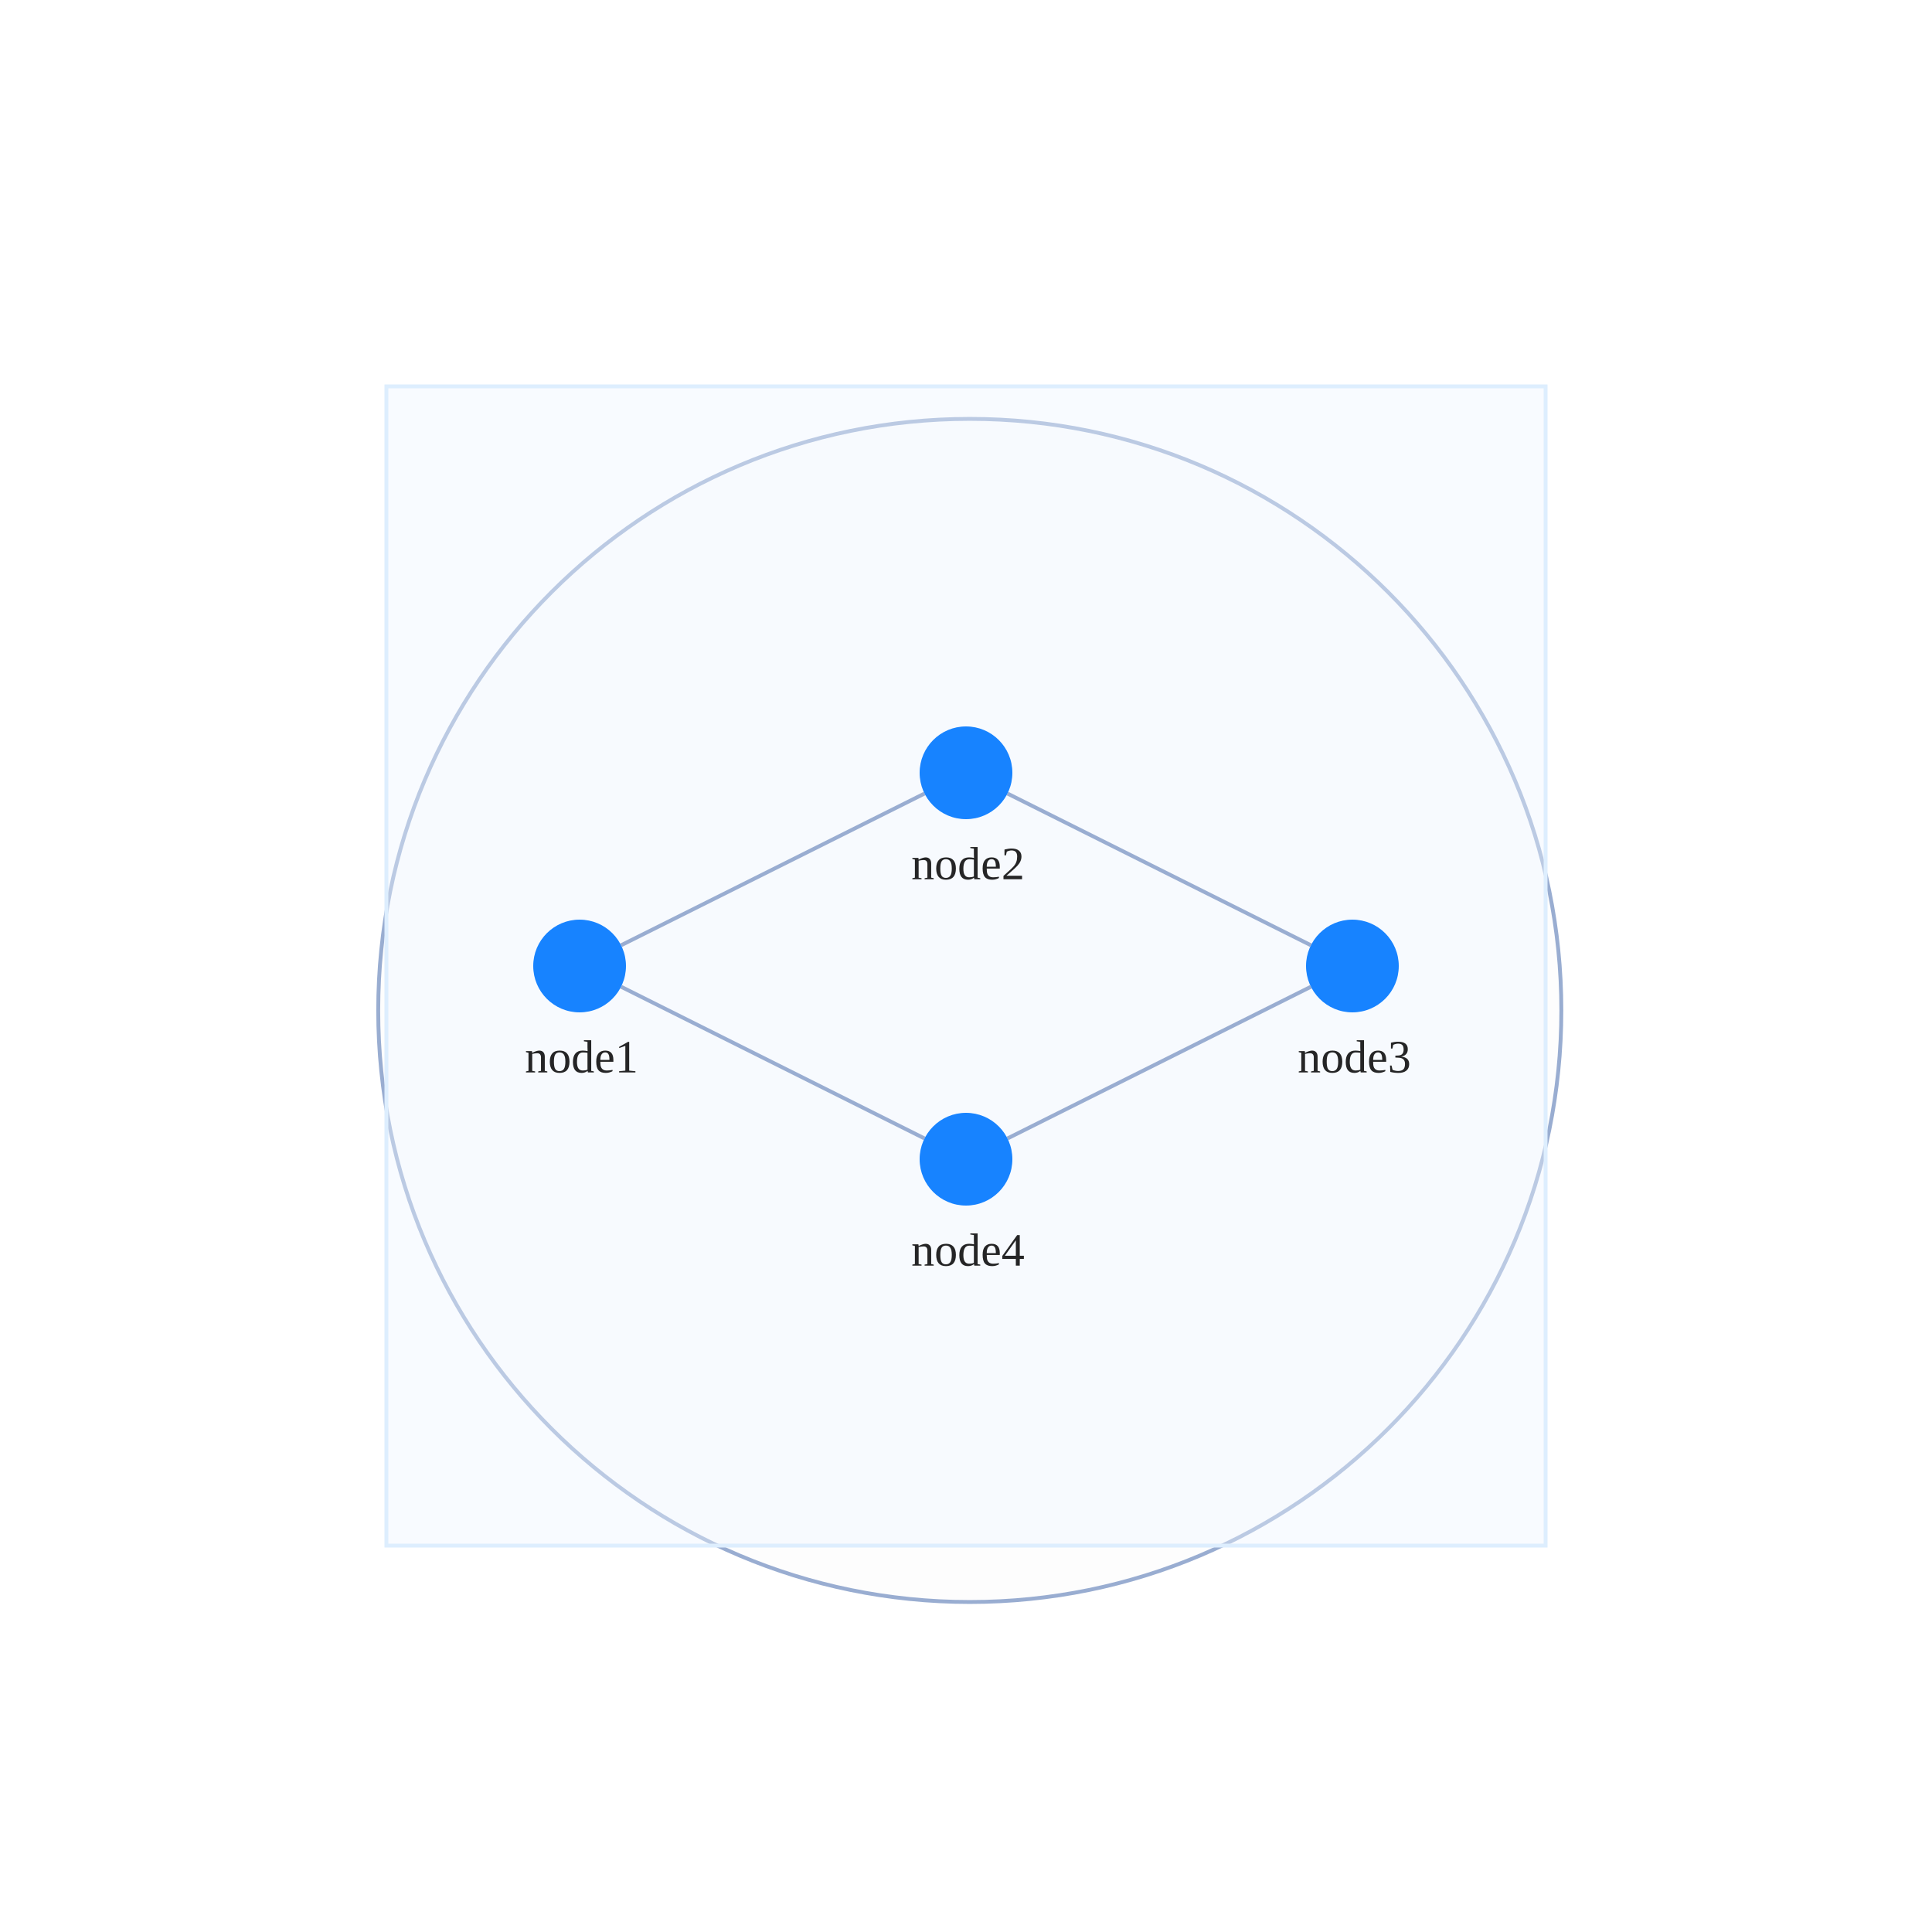
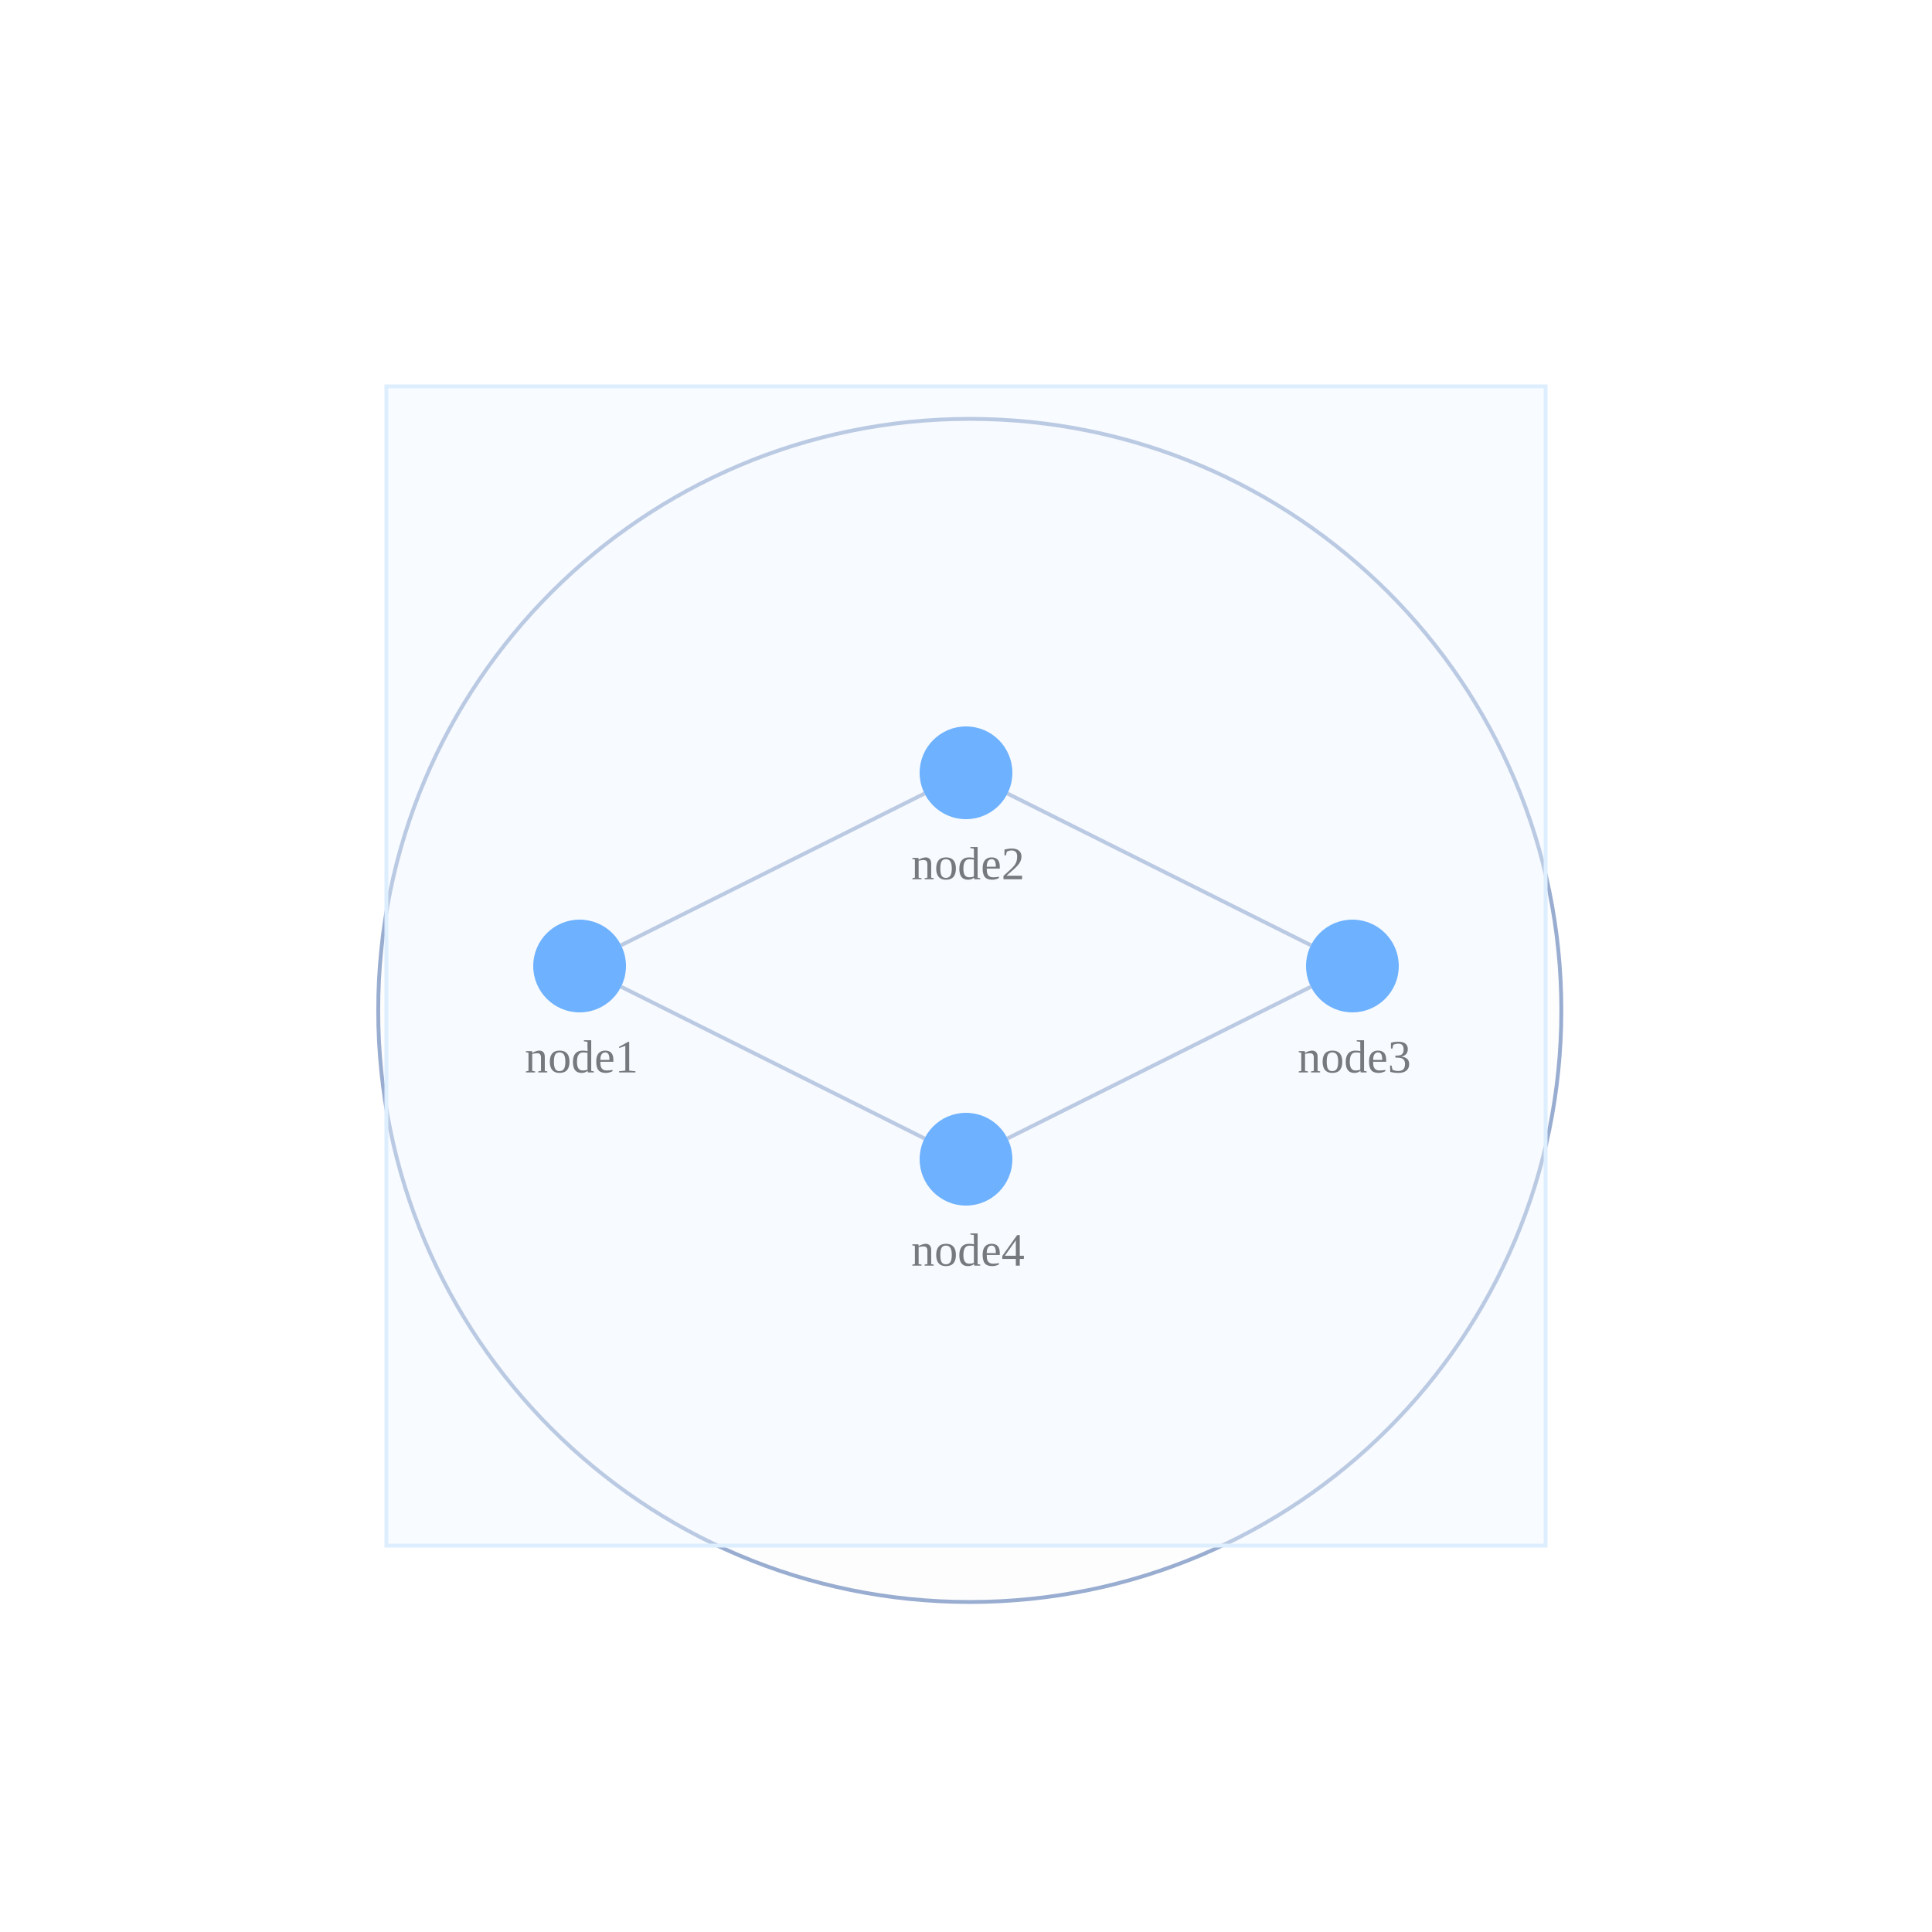
<svg xmlns="http://www.w3.org/2000/svg" width="500" height="500" style="background: transparent; position: absolute; outline: none;" color-interpolation-filters="sRGB" tabindex="1">
  <defs />
  <g id="g-svg-camera" transform="matrix(1,0,0,1,0,0)">
    <g id="g-root" fill="none" transform="matrix(1,0,0,1,0,0)">
      <g id="g-svg-7" fill="none" transform="matrix(1,0,0,1,0,0)">
        <g id="combo1" fill="none" transform="matrix(1,0,0,1,250.98,261.5)">
          <g transform="matrix(1,0,0,1,0,0)">
            <circle id="key" fill="rgba(253,253,253,1)" transform="translate(-153.0956,-153.0956)" cx="153.096" cy="153.096" stroke-dasharray="0,0" stroke-width="1" stroke="rgba(153,173,209,1)" r="153.096" />
          </g>
        </g>
-       </g>
-       <g transform="matrix(1,0,0,1,100,100)">
-         <path id="g6-lasso-select-path-id" fill="rgba(238,246,255,1)" stroke-width="1" stroke="rgba(221,238,254,1)" fill-opacity="0.4" pointer-events="none" d="M 0,0 L 0,300 L 300,300 L 300,0 Z" />
      </g>
      <g id="g-svg-6" fill="none" transform="matrix(1,0,0,1,0,0)">
        <g id="edge1" fill="none" marker-start="false" marker-end="false" transform="matrix(1,0,0,1,0,0)">
          <g id="edge1" fill="none" marker-start="false" marker-end="false" stroke="transparent" stroke-width="3" />
          <g transform="matrix(1,0,0,1,160.7331,205.3666)">
            <path id="key" fill="none" d="M 0,39.267 L 78.534,0" stroke-width="1" stroke="rgba(153,173,209,1)" />
            <path id="key" fill="none" d="M 0,39.267 L 78.534,0" stroke-width="3" stroke="transparent" />
          </g>
        </g>
        <g id="edge2" fill="none" marker-start="false" marker-end="false" transform="matrix(1,0,0,1,0,0)">
          <g id="edge2" fill="none" marker-start="false" marker-end="false" stroke="transparent" stroke-width="3" />
          <g transform="matrix(1,0,0,1,260.7331,205.3666)">
            <path id="key" fill="none" d="M 0,0 L 78.534,39.267" stroke-width="1" stroke="rgba(153,173,209,1)" />
            <path id="key" fill="none" d="M 0,0 L 78.534,39.267" stroke-width="3" stroke="transparent" />
          </g>
        </g>
        <g id="edge3" fill="none" marker-start="false" marker-end="false" transform="matrix(1,0,0,1,0,0)">
          <g id="edge3" fill="none" marker-start="false" marker-end="false" stroke="transparent" stroke-width="3" />
          <g transform="matrix(1,0,0,1,260.7331,255.3666)">
            <path id="key" fill="none" d="M 78.534,0 L 0,39.267" stroke-width="1" stroke="rgba(153,173,209,1)" />
            <path id="key" fill="none" d="M 78.534,0 L 0,39.267" stroke-width="3" stroke="transparent" />
          </g>
        </g>
        <g id="edge4" fill="none" marker-start="false" marker-end="false" transform="matrix(1,0,0,1,0,0)">
          <g id="edge4" fill="none" marker-start="false" marker-end="false" stroke="transparent" stroke-width="3" />
          <g transform="matrix(1,0,0,1,160.7331,255.3666)">
            <path id="key" fill="none" d="M 0,0 L 78.534,39.267" stroke-width="1" stroke="rgba(153,173,209,1)" />
            <path id="key" fill="none" d="M 0,0 L 78.534,39.267" stroke-width="3" stroke="transparent" />
          </g>
        </g>
      </g>
      <g id="g-svg-5" fill="none" transform="matrix(1,0,0,1,0,0)">
        <g id="node1" fill="none" transform="matrix(1,0,0,1,150,250)">
          <g transform="matrix(1,0,0,1,0,0)">
            <circle id="key" fill="rgba(23,131,255,1)" transform="translate(-12,-12)" cx="12" cy="12" stroke-width="0" r="12" />
          </g>
          <g id="label" fill="none" transform="matrix(1,0,0,1,0,12)">
            <g transform="matrix(1,0,0,1,0,0)">
              <text id="text" fill="rgba(0,0,0,0.851)" dominant-baseline="central" paint-order="stroke" dx="0.5" dy="11.5px" font-size="12" text-anchor="middle">
                node1
              </text>
            </g>
          </g>
        </g>
        <g id="node2" fill="none" transform="matrix(1,0,0,1,250,200)">
          <g transform="matrix(1,0,0,1,0,0)">
            <circle id="key" fill="rgba(23,131,255,1)" transform="translate(-12,-12)" cx="12" cy="12" stroke-width="0" r="12" />
          </g>
          <g id="label" fill="none" transform="matrix(1,0,0,1,0,12)">
            <g transform="matrix(1,0,0,1,0,0)">
              <text id="text" fill="rgba(0,0,0,0.851)" dominant-baseline="central" paint-order="stroke" dx="0.5" dy="11.5px" font-size="12" text-anchor="middle">
                node2
              </text>
            </g>
          </g>
        </g>
        <g id="node3" fill="none" transform="matrix(1,0,0,1,350,250)">
          <g transform="matrix(1,0,0,1,0,0)">
            <circle id="key" fill="rgba(23,131,255,1)" transform="translate(-12,-12)" cx="12" cy="12" stroke-width="0" r="12" />
          </g>
          <g id="label" fill="none" transform="matrix(1,0,0,1,0,12)">
            <g transform="matrix(1,0,0,1,0,0)">
              <text id="text" fill="rgba(0,0,0,0.851)" dominant-baseline="central" paint-order="stroke" dx="0.5" dy="11.5px" font-size="12" text-anchor="middle">
                node3
              </text>
            </g>
          </g>
        </g>
        <g id="node4" fill="none" transform="matrix(1,0,0,1,250,300)">
          <g transform="matrix(1,0,0,1,0,0)">
            <circle id="key" fill="rgba(23,131,255,1)" transform="translate(-12,-12)" cx="12" cy="12" stroke-width="0" r="12" />
          </g>
          <g id="label" fill="none" transform="matrix(1,0,0,1,0,12)">
            <g transform="matrix(1,0,0,1,0,0)">
              <text id="text" fill="rgba(0,0,0,0.851)" dominant-baseline="central" paint-order="stroke" dx="0.5" dy="11.5px" font-size="12" text-anchor="middle">
                node4
              </text>
            </g>
          </g>
        </g>
      </g>
+       <g transform="matrix(1,0,0,1,100,100)">
+         <path id="g6-lasso-select-path-id" fill="rgba(238,246,255,1)" stroke-width="1" stroke="rgba(221,238,254,1)" fill-opacity="0.4" pointer-events="none" d="M 0,0 L 0,300 L 300,300 L 300,0 Z" />
+       </g>
    </g>
  </g>
</svg>
